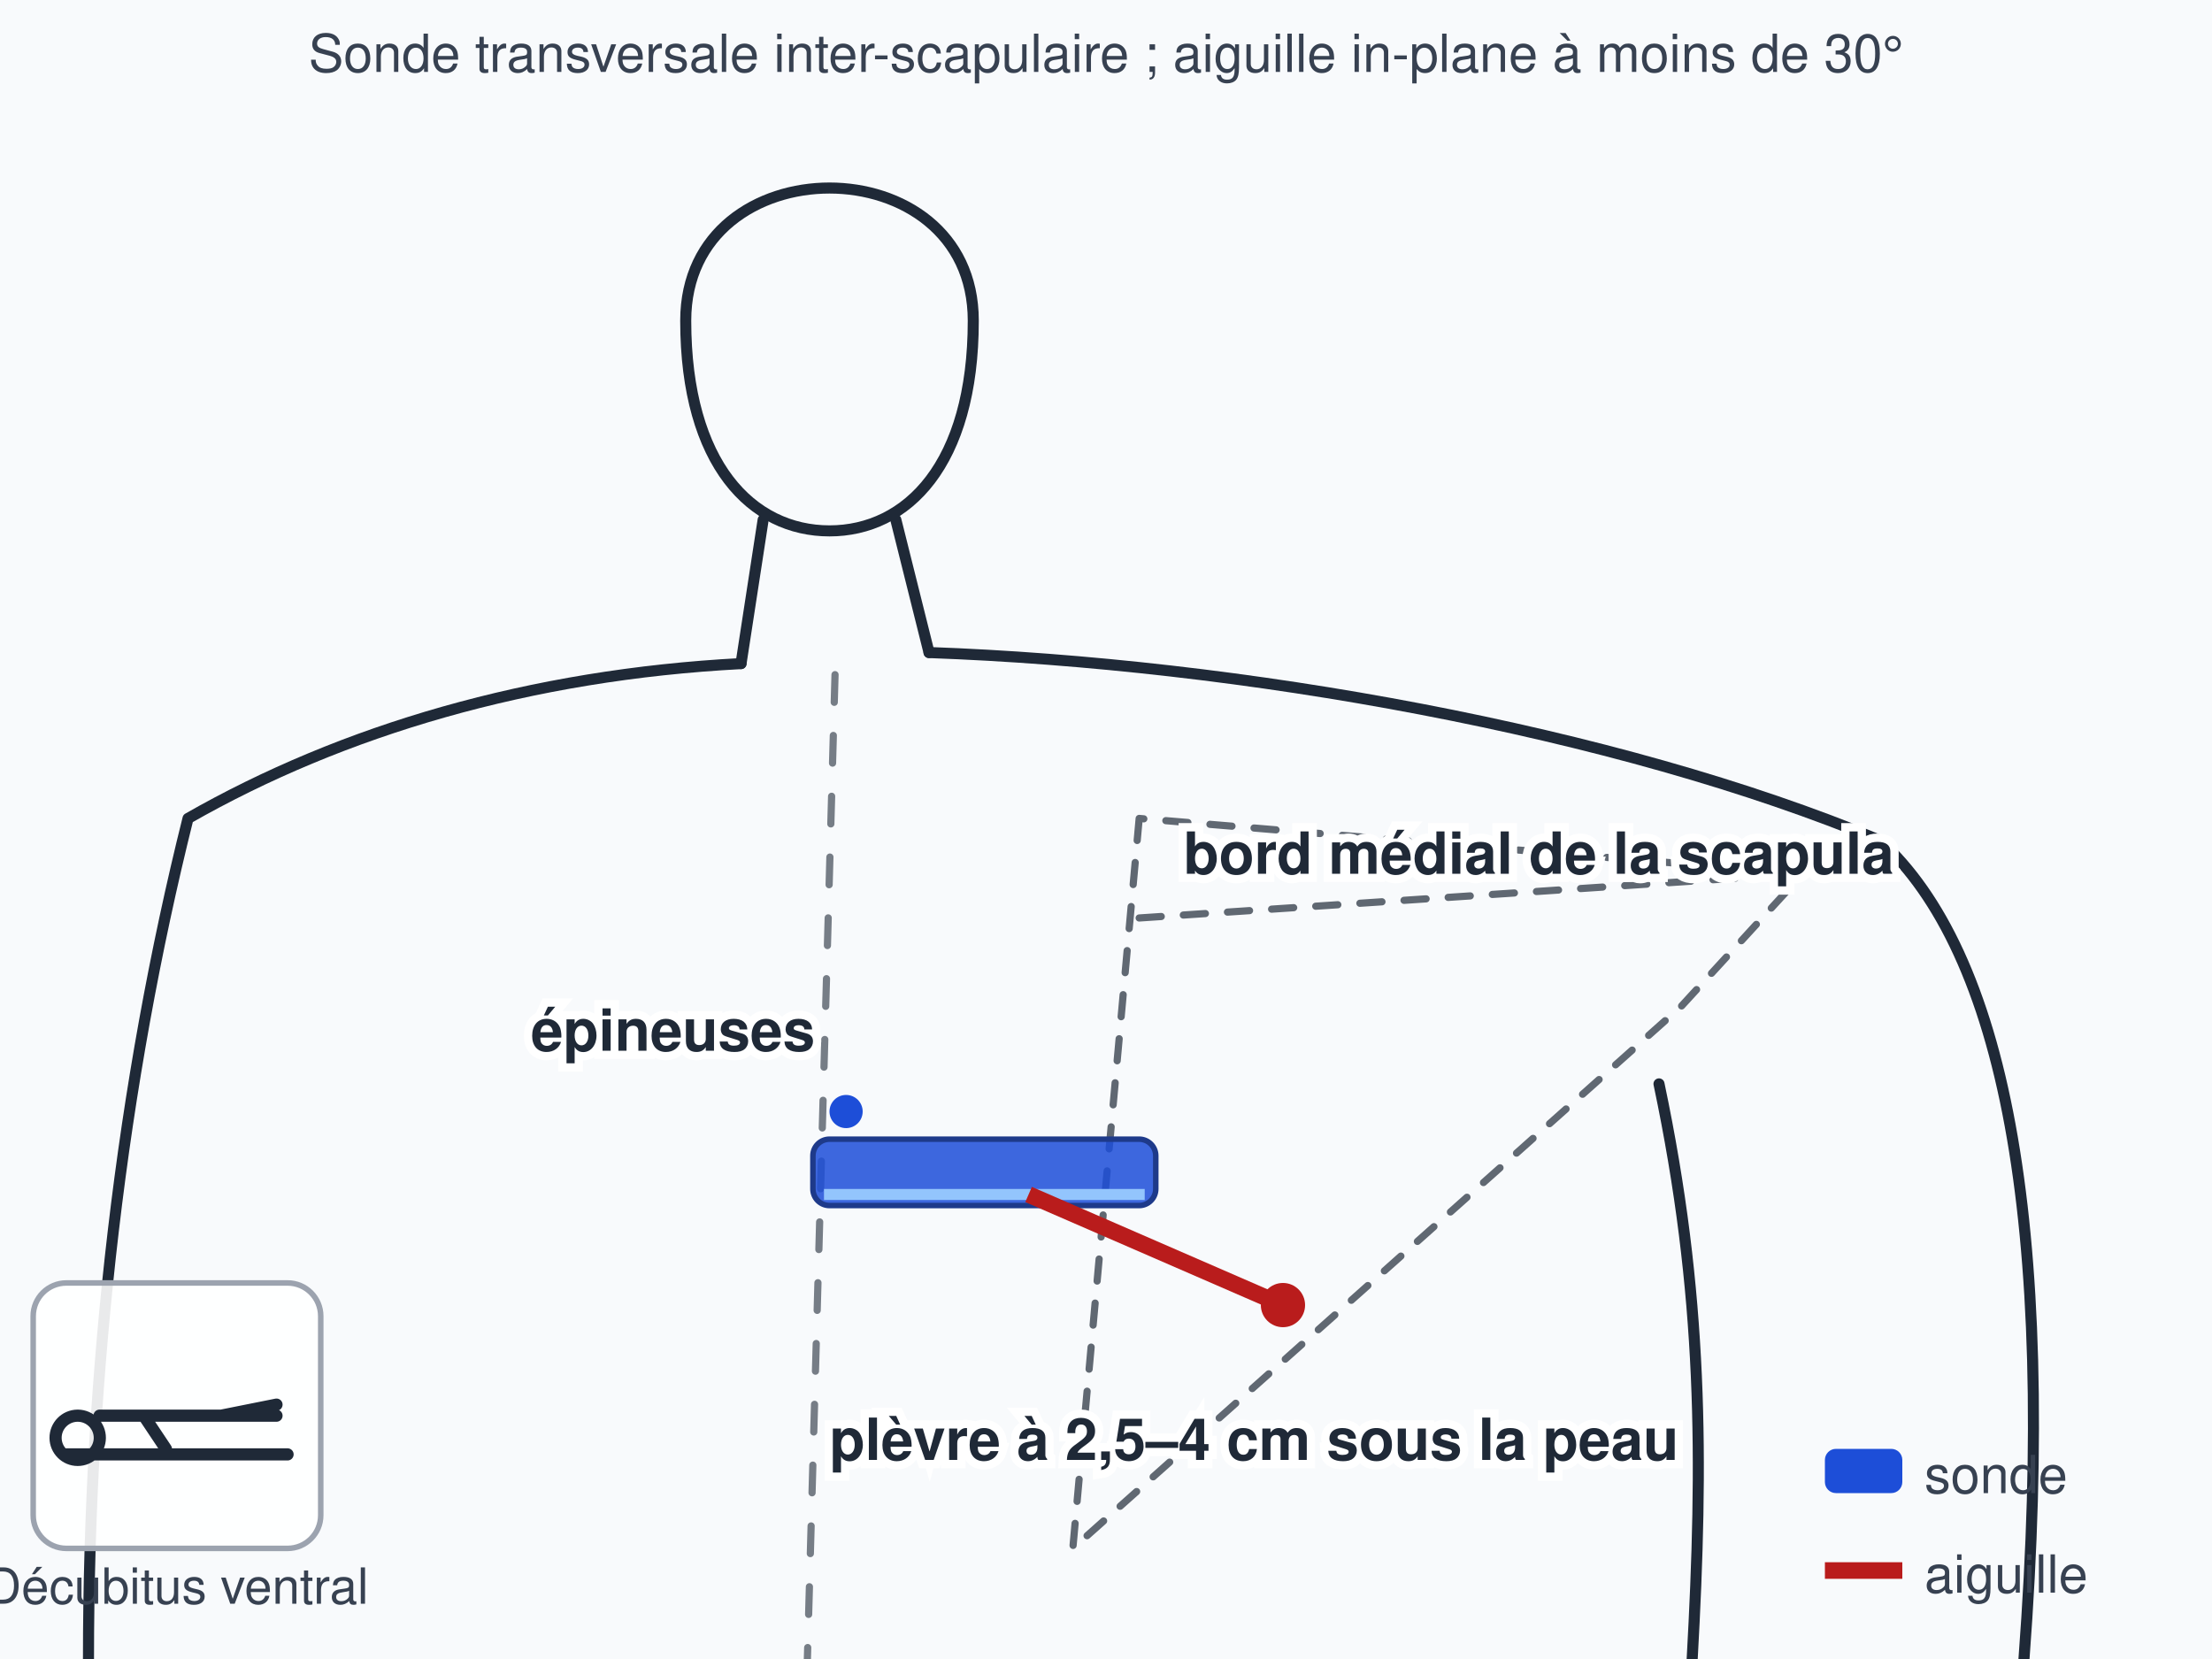
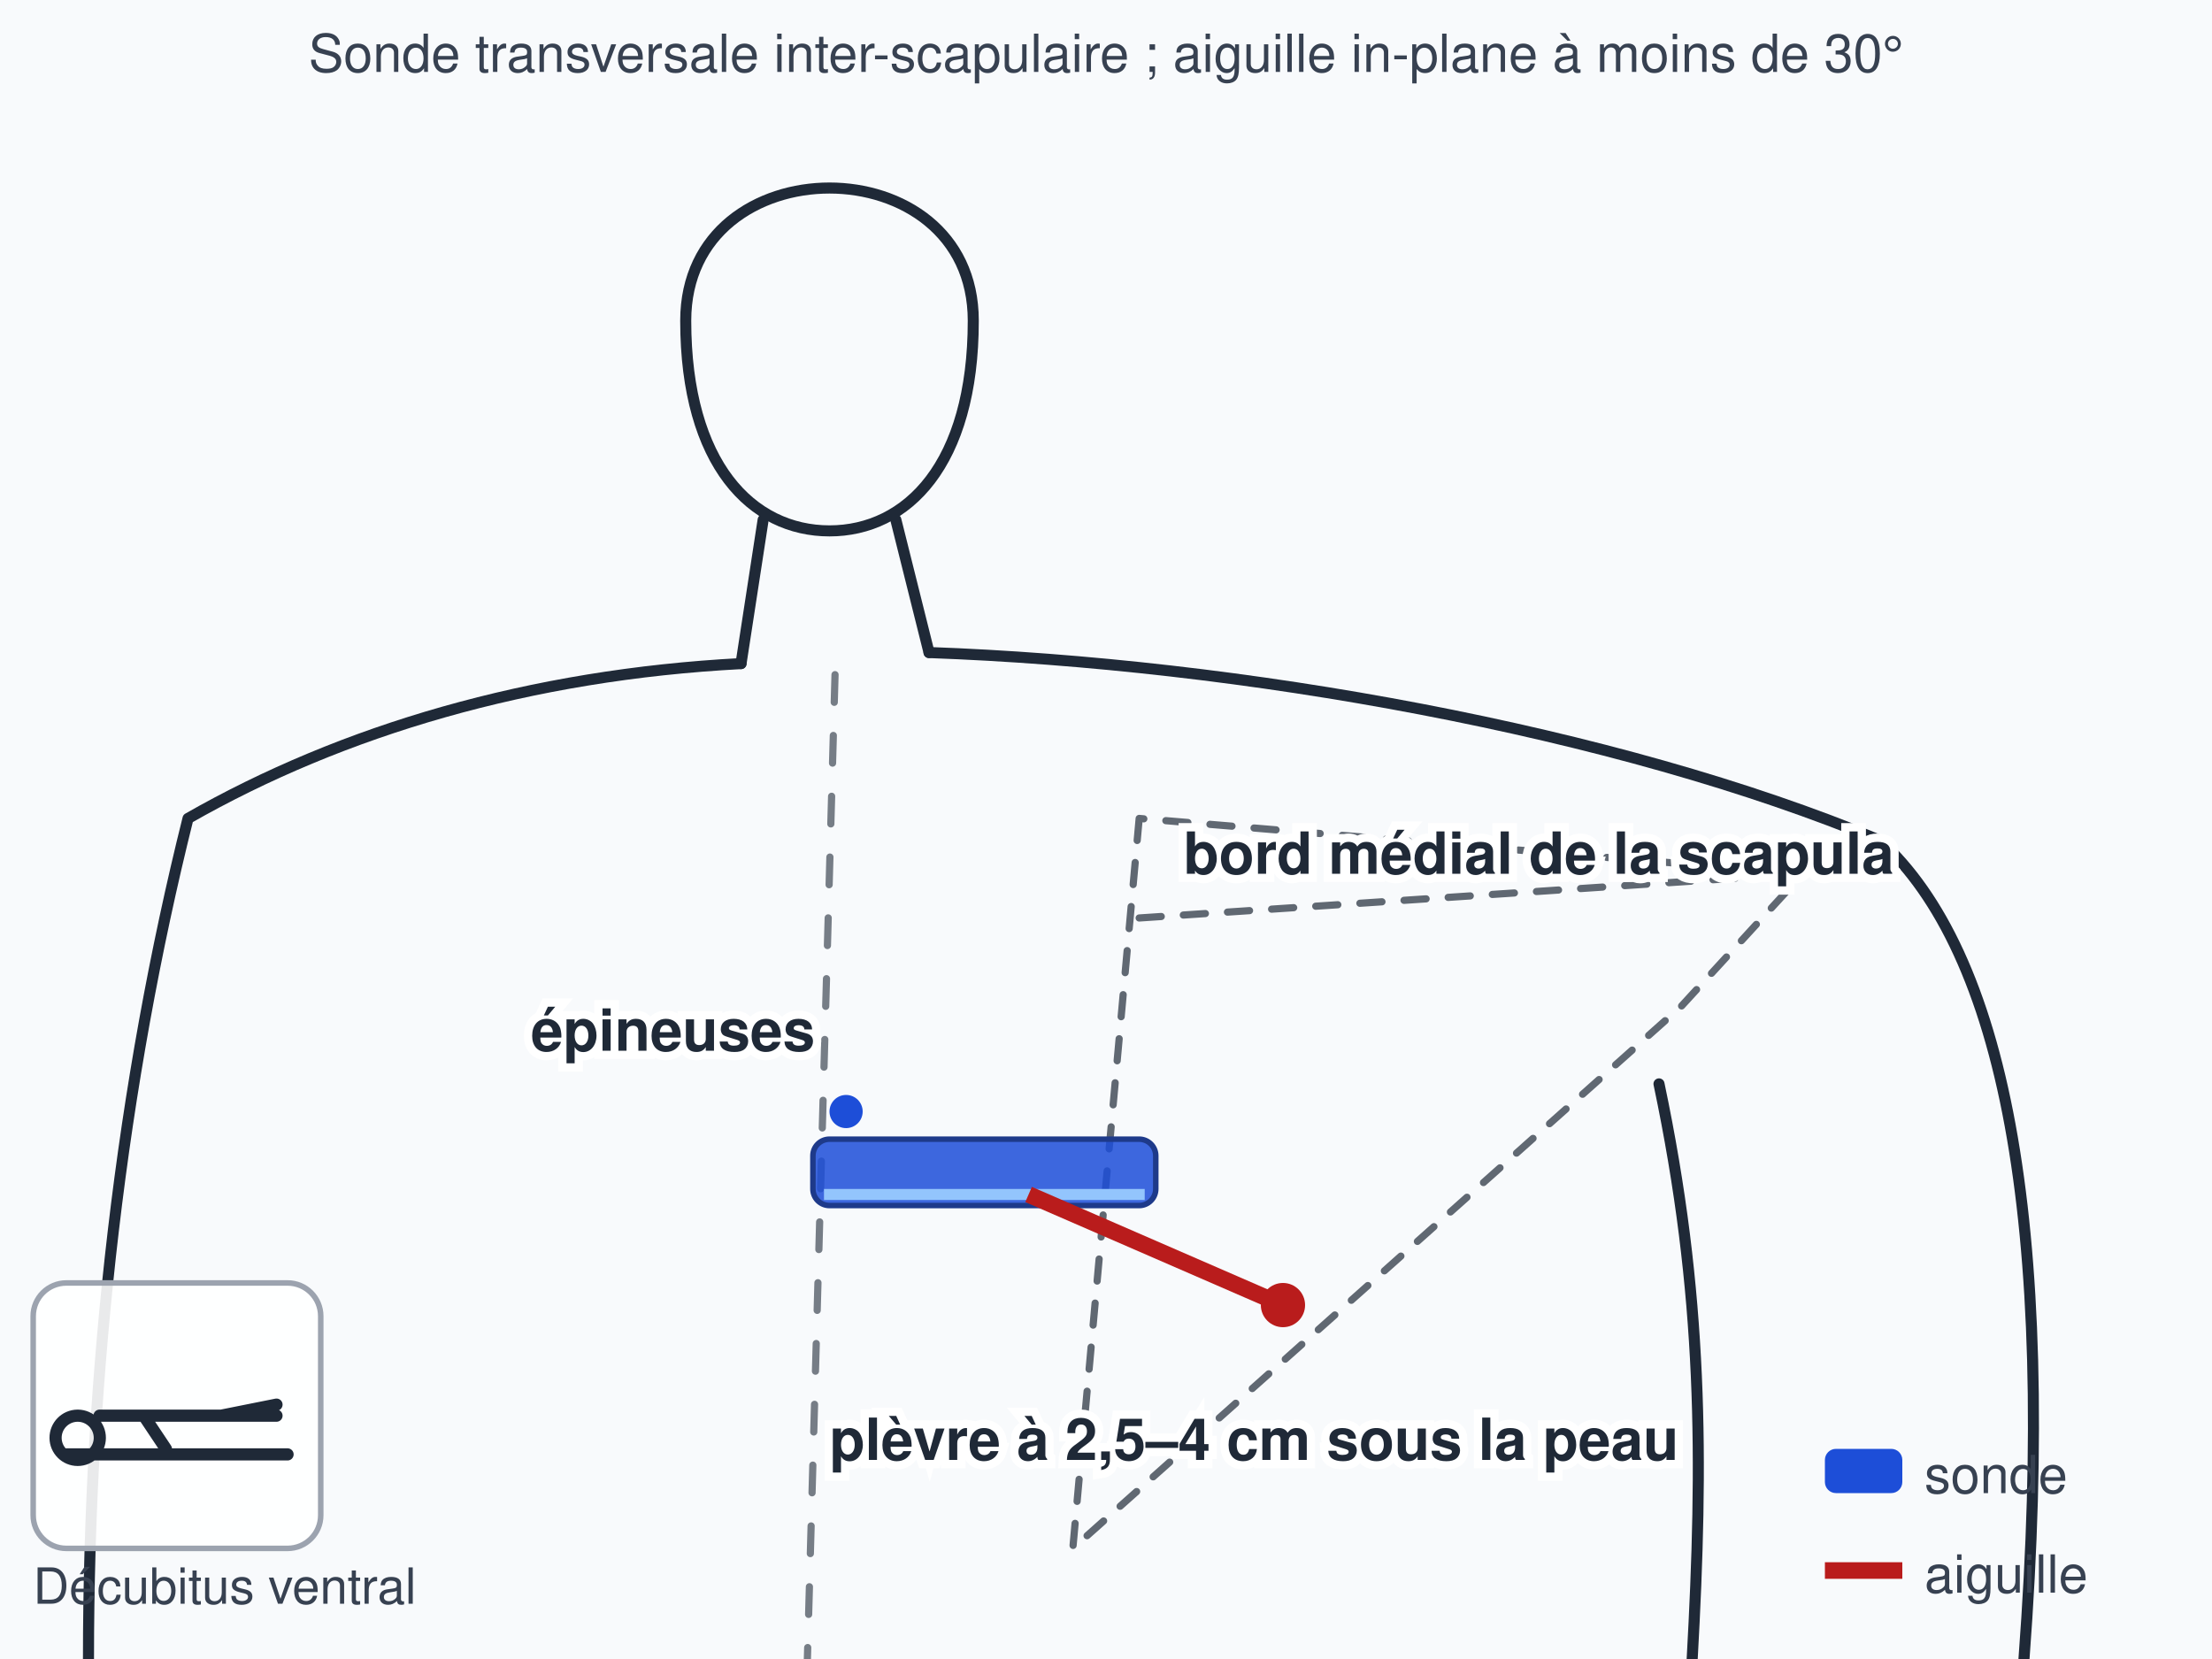
<svg xmlns="http://www.w3.org/2000/svg" viewBox="0 0 400 300" font-family="-apple-system, Helvetica, Arial, sans-serif">
  <rect width="400" height="300" fill="#f8fafc" />
  <g fill="none" stroke="#1f2937" stroke-width="2" stroke-linecap="round" stroke-linejoin="round">
    <path d="M124,58 C124,26 176,26 176,58 C176,84 164,96 150,96 C136,96 124,84 124,58 Z" />
    <path d="M138,94 L134,120" />
    <path d="M162,94 L168,118" />
    <path d="M168,118 C224,120 292,132 340,152" />
    <path d="M134,120 C96,122 62,132 34,148 C22,196 16,248 16,300" />
    <path d="M340,152 C362,172 372,220 366,300" />
    <path d="M300,196 C308,234 308,264 306,300" />
    <path d="M151,122 L146,300" stroke-dasharray="5 6" stroke-width="1.3" opacity=".6" />
    <g stroke-width="1.3" stroke-dasharray="4 4" opacity=".7">
      <path d="M206,148 L194,280 L304,182 L326,158 Z" />
      <path d="M206,166 L326,158" />
    </g>
  </g>
  <g transform="translate(178,212) rotate(0)">
    <rect x="-31" y="-6" width="62" height="12" rx="3" fill="#1d4ed8" fill-opacity=".85" stroke="#1e3a8a" />
    <rect x="-29" y="3" width="58" height="2" fill="#93c5fd" stroke="none" />
    <circle cx="-25" cy="-11" r="3" fill="#1d4ed8" stroke="none" />
  </g>
  <line x1="232" y1="236" x2="186" y2="216" stroke="#b91c1c" stroke-width="3" />
  <circle cx="232" cy="236" r="4" fill="#b91c1c" stroke="none" />
  <text x="96" y="190" font-size="10.5" font-weight="600" fill="#1f2937" stroke="#fff" stroke-width="3" paint-order="stroke">épineuses</text>
  <text x="214" y="158" font-size="10.5" font-weight="600" fill="#1f2937" stroke="#fff" stroke-width="3" paint-order="stroke">bord médial de la scapula</text>
  <text x="150" y="264" font-size="10.5" font-weight="600" fill="#1f2937" stroke="#fff" stroke-width="3" paint-order="stroke">plèvre à 2,5–4 cm sous la peau</text>
  <g transform="translate(6,232)">
    <rect x="0" y="0" width="52" height="48" rx="6" fill="#fff" fill-opacity=".9" stroke="#9ca3af" stroke-width="1" />
    <path d="M8,24 a4,4 0 1,0 0.1,0 M12,24 L44,24 M20,24 L24,30 M34,24 L44,22 M6,31 L46,31" stroke="#1f2937" stroke-width="2.2" fill="none" stroke-linecap="round" />
-     <text x="26" y="58" text-anchor="middle" font-size="9" fill="#374151" stroke="none">Décubitus ventral</text>
+     <text x="0" y="58" text-anchor="start" font-size="9" fill="#374151" stroke="none">Décubitus ventral</text>
  </g>
  <g font-size="9.5" fill="#374151" stroke="none" transform="translate(330,262)">
    <rect x="0" y="0" width="14" height="8" rx="2" fill="#1d4ed8" />
    <text x="18" y="8">sonde</text>
    <line x1="0" y1="22" x2="14" y2="22" stroke="#b91c1c" stroke-width="3" />
    <text x="18" y="26">aiguille</text>
  </g>
  <text x="200" y="13" text-anchor="middle" font-size="9.5" fill="#374151" stroke="none">
    <tspan x="200" dy="0">Sonde transversale inter-scapulaire ; aiguille in-plane à moins de 30°</tspan>
  </text>
</svg>
